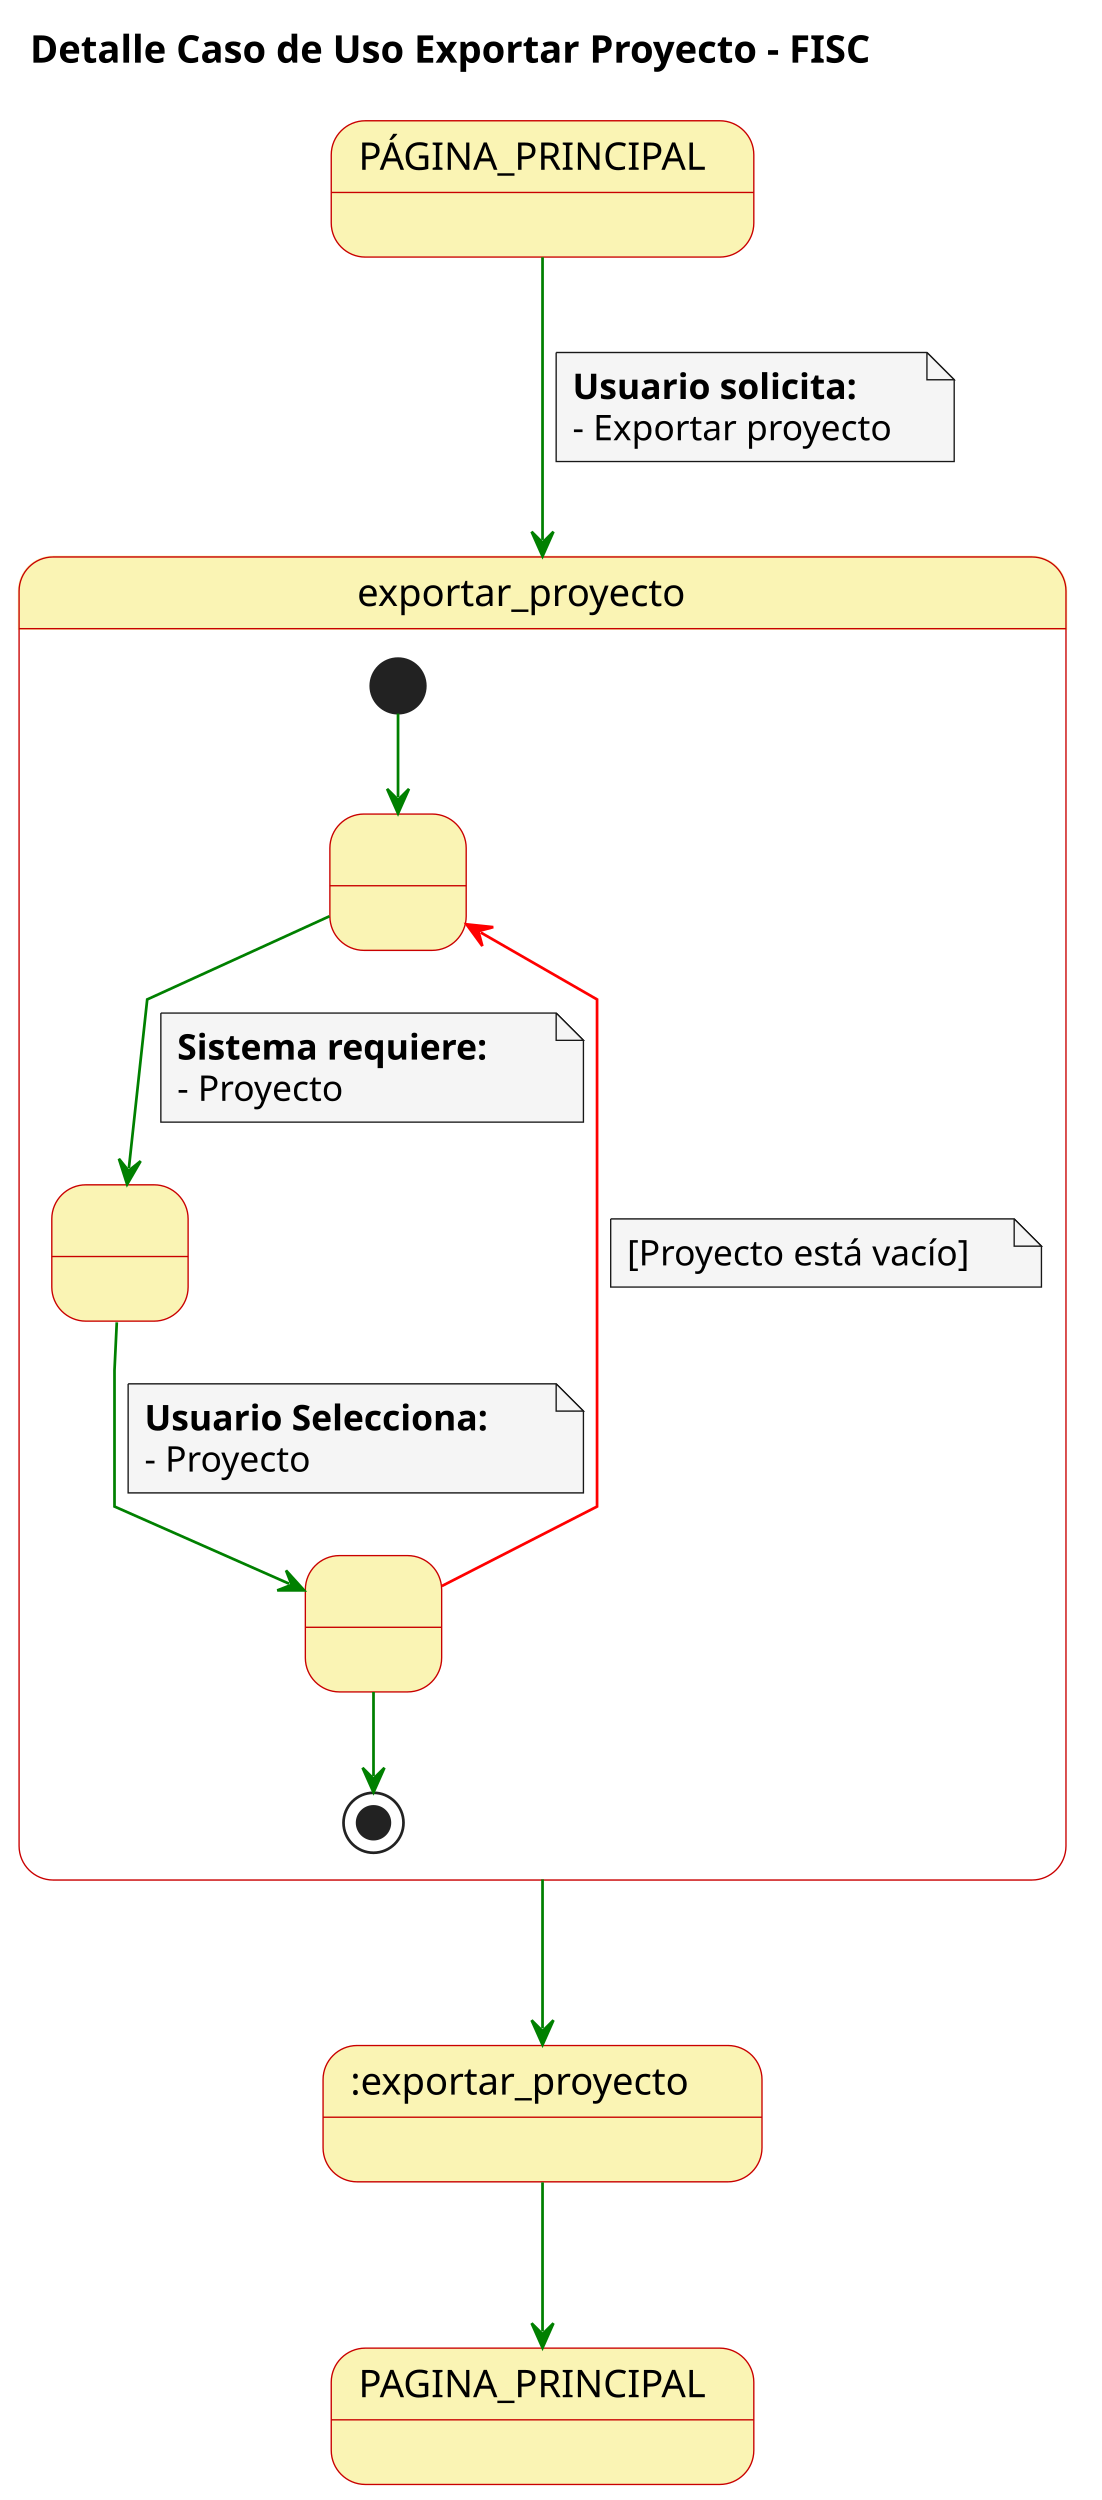
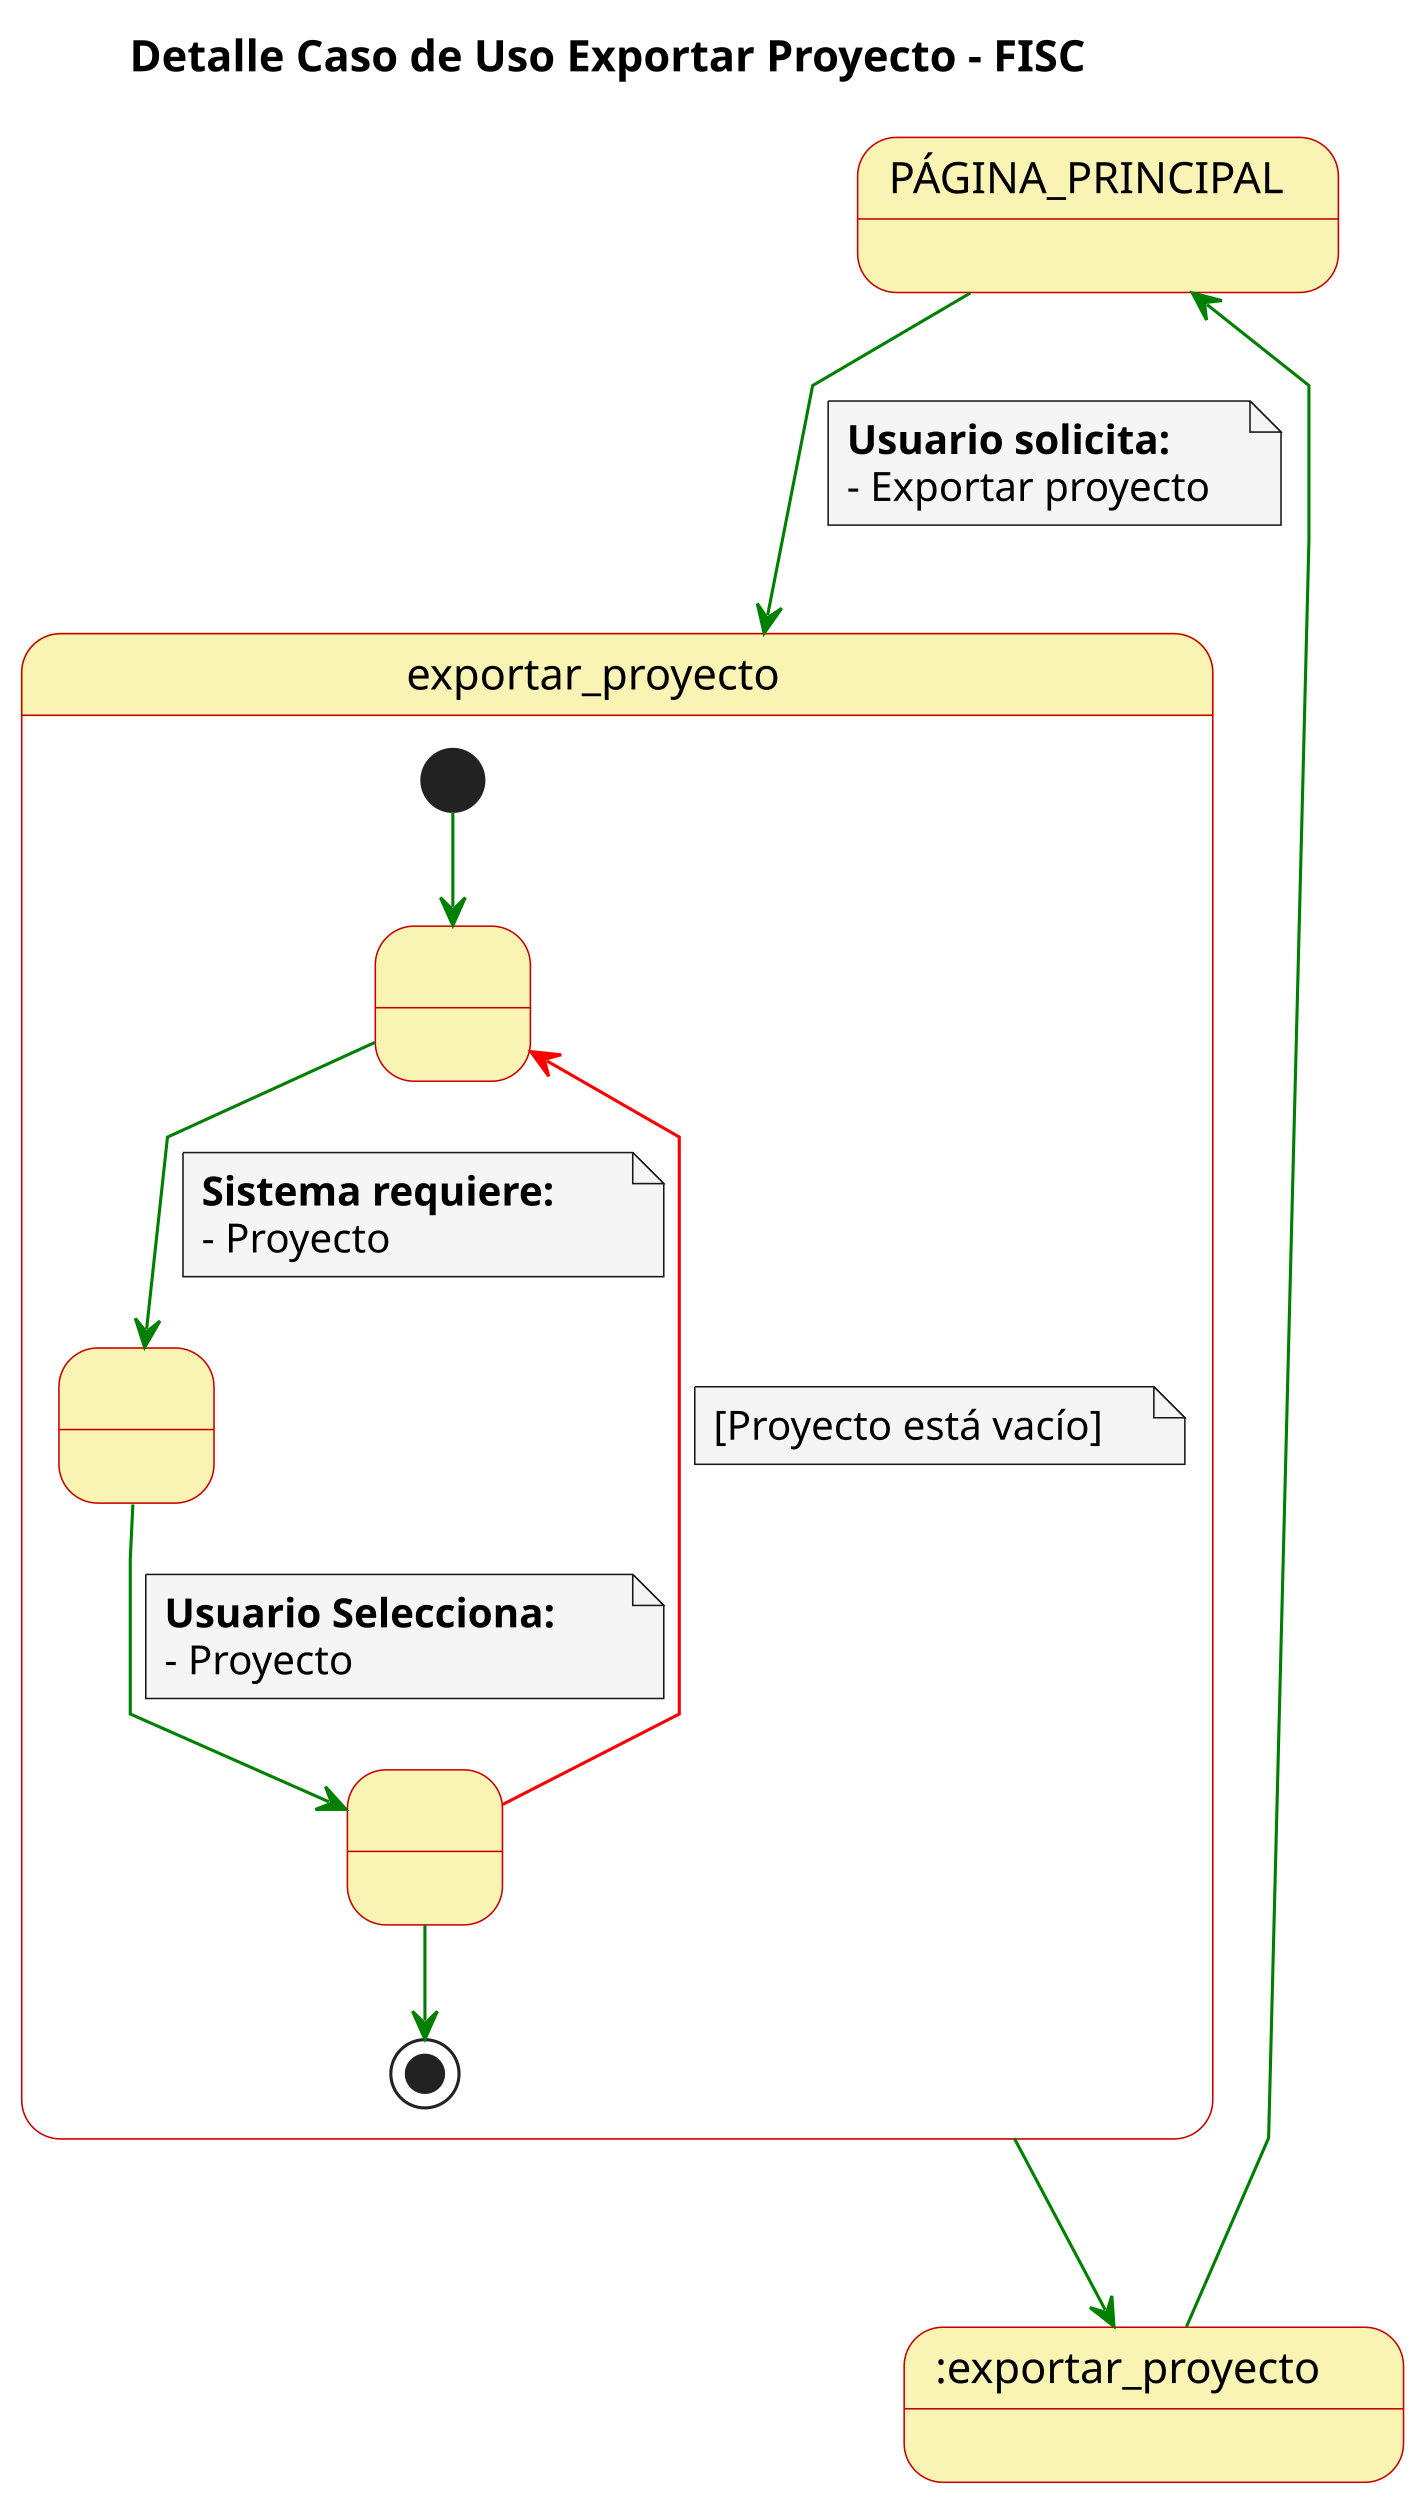
- <svg xmlns="http://www.w3.org/2000/svg" contentStyleType="text/css" height="917px" preserveAspectRatio="none" style="width:404px;height:917px;background:#FFFFFF;" version="1.1" viewBox="0 0 404 917" width="404px" zoomAndPan="magnify">
+ <svg xmlns="http://www.w3.org/2000/svg" contentStyleType="text/css" height="806px" preserveAspectRatio="none" style="width:459px;height:806px;background:#FFFFFF;" version="1.1" viewBox="0 0 459 806" width="459px" zoomAndPan="magnify">
  <defs />
  <g>
-     <text fill="#000000" font-family="sans-serif" font-size="14" font-weight="bold" lengthAdjust="spacing" textLength="362" x="11" y="22.995">Detalle Caso de Uso Exportar Proyecto - FISC</text>
+     <text fill="#000000" font-family="sans-serif" font-size="14" font-weight="bold" lengthAdjust="spacing" textLength="362" x="41.75" y="22.995">Detalle Caso de Uso Exportar Proyecto - FISC</text>
    <g id="PÁGINA_PRINCIPAL">
-       <rect fill="#FAF4B4" height="50" rx="12.5" ry="12.5" style="stroke:#C90000;stroke-width:0.5;" width="155" x="121.5" y="44.297" />
-       <line style="stroke:#C90000;stroke-width:0.5;" x1="121.5" x2="276.5" y1="70.594" y2="70.594" />
-       <text fill="#000000" font-family="sans-serif" font-size="14" lengthAdjust="spacing" textLength="135" x="131.5" y="62.292">PÁGINA_PRINCIPAL</text>
+       <rect fill="#FAF4B4" height="50" rx="12.5" ry="12.5" style="stroke:#C90000;stroke-width:0.5;" width="155" x="276.5" y="44.297" />
+       <line style="stroke:#C90000;stroke-width:0.5;" x1="276.5" x2="431.5" y1="70.594" y2="70.594" />
+       <text fill="#000000" font-family="sans-serif" font-size="14" lengthAdjust="spacing" textLength="135" x="286.5" y="62.292">PÁGINA_PRINCIPAL</text>
    </g>
    <path d="M19.5,204.297 L378.5,204.297 A12.5,12.5 0 0 1 391,216.797 L391,230.594 L7,230.594 L7,216.797 A12.5,12.5 0 0 1 19.5,204.297 " fill="#FAF4B4" style="stroke:#FAF4B4;stroke-width:1.0;" />
    <rect fill="none" height="485.297" rx="12.5" ry="12.5" style="stroke:#C90000;stroke-width:0.5;" width="384" x="7" y="204.297" />
    <line style="stroke:#C90000;stroke-width:0.5;" x1="7" x2="391" y1="230.594" y2="230.594" />
    <text fill="#000000" font-family="sans-serif" font-size="14" lengthAdjust="spacing" textLength="136" x="131" y="222.292">exportar_proyecto</text>
    <g id="exportar_proyecto.1">
      <rect fill="#FAF4B4" height="50" rx="12.5" ry="12.5" style="stroke:#C90000;stroke-width:0.5;" width="50" x="121" y="298.594" />
      <line style="stroke:#C90000;stroke-width:0.5;" x1="121" x2="171" y1="324.891" y2="324.891" />
      <text fill="#000000" font-family="sans-serif" font-size="14" lengthAdjust="spacing" textLength="4" x="144" y="316.589"> </text>
    </g>
    <g id="exportar_proyecto.2">
      <rect fill="#FAF4B4" height="50" rx="12.5" ry="12.5" style="stroke:#C90000;stroke-width:0.5;" width="50" x="19" y="434.594" />
      <line style="stroke:#C90000;stroke-width:0.5;" x1="19" x2="69" y1="460.891" y2="460.891" />
      <text fill="#000000" font-family="sans-serif" font-size="14" lengthAdjust="spacing" textLength="4" x="42" y="452.589"> </text>
    </g>
    <g id="exportar_proyecto.3">
      <rect fill="#FAF4B4" height="50" rx="12.5" ry="12.5" style="stroke:#C90000;stroke-width:0.5;" width="50" x="112" y="570.594" />
      <line style="stroke:#C90000;stroke-width:0.5;" x1="112" x2="162" y1="596.891" y2="596.891" />
      <text fill="#000000" font-family="sans-serif" font-size="14" lengthAdjust="spacing" textLength="4" x="135" y="588.589"> </text>
    </g>
    <ellipse cx="146" cy="251.594" fill="#222222" rx="10" ry="10" style="stroke:#222222;stroke-width:1.0;" />
    <ellipse cx="137" cy="668.594" fill="none" rx="11" ry="11" style="stroke:#222222;stroke-width:1.0;" />
    <ellipse cx="137" cy="668.594" fill="#222222" rx="6" ry="6" style="stroke:#222222;stroke-width:1.0;" />
    <g id="link_*start*exportar_proyecto_1">
      <path d="M146,261.745 C146,271.01 146,279.735 146,292.378 " fill="none" id="*start*exportar_proyecto-to-1" style="stroke:#008000;stroke-width:1.0;" />
      <polygon fill="#008000" points="146,298.378,150,289.378,146,293.378,142,289.378,146,298.378" style="stroke:#008000;stroke-width:1.0;" />
    </g>
    <g id="link_1_2">
      <path d="M120.861,336.071 C93.621,348.506 54,366.594 54,366.594 C54,366.594 50.239,401.199 47.276,428.457 " fill="none" id="1-to-2" style="stroke:#008000;stroke-width:1.0;" />
      <polygon fill="#008000" points="46.627,434.422,51.577,425.907,47.168,429.451,43.623,425.042,46.627,434.422" style="stroke:#008000;stroke-width:1.0;" />
      <path d="M59,371.594 L59,411.594 L214,411.594 L214,381.594 L204,371.594 L59,371.594 " fill="#F5F5F5" style="stroke:#181818;stroke-width:0.5;" />
      <path d="M204,371.594 L204,381.594 L214,381.594 L204,371.594 " fill="#F5F5F5" style="stroke:#181818;stroke-width:0.5;" />
      <text fill="#000000" font-family="sans-serif" font-size="13" font-weight="bold" lengthAdjust="spacing" textLength="134" x="65" y="388.661">Sistema requiere:</text>
      <text fill="#000000" font-family="sans-serif" font-size="13" lengthAdjust="spacing" textLength="66" x="65" y="403.793">- Proyecto</text>
    </g>
    <g id="link_2_3">
      <path d="M42.837,485.026 C42.397,494.265 42,502.594 42,502.594 C42,502.594 42,552.594 42,552.594 C42,552.594 77.914,568.472 106.054,580.913 " fill="none" id="2-to-3" style="stroke:#008000;stroke-width:1.0;" />
      <polygon fill="#008000" points="111.542,583.338,104.928,576.041,106.969,581.317,101.693,583.358,111.542,583.338" style="stroke:#008000;stroke-width:1.0;" />
      <path d="M47,507.594 L47,547.594 L214,547.594 L214,517.594 L204,507.594 L47,507.594 " fill="#F5F5F5" style="stroke:#181818;stroke-width:0.5;" />
      <path d="M204,507.594 L204,517.594 L214,517.594 L204,507.594 " fill="#F5F5F5" style="stroke:#181818;stroke-width:0.5;" />
      <text fill="#000000" font-family="sans-serif" font-size="13" font-weight="bold" lengthAdjust="spacing" textLength="146" x="53" y="524.661">Usuario Selecciona:</text>
      <text fill="#000000" font-family="sans-serif" font-size="13" lengthAdjust="spacing" textLength="66" x="53" y="539.793">- Proyecto</text>
    </g>
    <g id="link_3_1">
      <path d="M162.048,581.764 C186.163,569.413 219,552.594 219,552.594 C219,552.594 219,366.594 219,366.594 C219,366.594 197.44,354.189 176.323,342.04 " fill="none" id="3-to-1" style="stroke:#FF0000;stroke-width:1.0;" />
      <polygon fill="#FF0000" points="171.122,339.048,176.928,347.003,175.456,341.541,180.918,340.069,171.122,339.048" style="stroke:#FF0000;stroke-width:1.0;" />
      <path d="M224,447.094 L224,472.094 L382,472.094 L382,457.094 L372,447.094 L224,447.094 " fill="#F5F5F5" style="stroke:#181818;stroke-width:0.5;" />
      <path d="M372,447.094 L372,457.094 L382,457.094 L372,447.094 " fill="#F5F5F5" style="stroke:#181818;stroke-width:0.5;" />
      <text fill="#000000" font-family="sans-serif" font-size="13" lengthAdjust="spacing" textLength="137" x="230" y="464.161">[Proyecto está vacío]</text>
    </g>
    <g id="link_3_*end*exportar_proyecto">
      <path d="M137,620.631 C137,633.183 137,641.876 137,651.44 " fill="none" id="3-to-*end*exportar_proyecto" style="stroke:#008000;stroke-width:1.0;" />
      <polygon fill="#008000" points="137,657.44,141,648.44,137,652.44,133,648.44,137,657.44" style="stroke:#008000;stroke-width:1.0;" />
    </g>
    <g id=":exportar_proyecto">
-       <rect fill="#FAF4B4" height="50" rx="12.5" ry="12.5" style="stroke:#C90000;stroke-width:0.5;" width="161" x="118.5" y="750.297" />
-       <line style="stroke:#C90000;stroke-width:0.5;" x1="118.5" x2="279.5" y1="776.594" y2="776.594" />
-       <text fill="#000000" font-family="sans-serif" font-size="14" lengthAdjust="spacing" textLength="141" x="128.5" y="768.292">:exportar_proyecto</text>
-     </g>
-     <g id="PAGINA_PRINCIPAL">
-       <rect fill="#FAF4B4" height="50" rx="12.5" ry="12.5" style="stroke:#C90000;stroke-width:0.5;" width="155" x="121.5" y="861.297" />
-       <line style="stroke:#C90000;stroke-width:0.5;" x1="121.5" x2="276.5" y1="887.594" y2="887.594" />
-       <text fill="#000000" font-family="sans-serif" font-size="14" lengthAdjust="spacing" textLength="135" x="131.5" y="879.292">PAGINA_PRINCIPAL</text>
+       <rect fill="#FAF4B4" height="50" rx="12.5" ry="12.5" style="stroke:#C90000;stroke-width:0.5;" width="161" x="291.5" y="750.297" />
+       <line style="stroke:#C90000;stroke-width:0.5;" x1="291.5" x2="452.5" y1="776.594" y2="776.594" />
+       <text fill="#000000" font-family="sans-serif" font-size="14" lengthAdjust="spacing" textLength="141" x="301.5" y="768.292">:exportar_proyecto</text>
    </g>
    <g id="link_PÁGINA_PRINCIPAL_exportar_proyecto">
-       <path d="M199,94.357 C199,118.719 199,153.124 199,198.036 " fill="none" id="PÁGINA_PRINCIPAL-to-exportar_proyecto" style="stroke:#008000;stroke-width:1.0;" />
-       <polygon fill="#008000" points="199,204.036,203,195.036,199,199.036,195,195.036,199,204.036" style="stroke:#008000;stroke-width:1.0;" />
-       <path d="M204,129.297 L204,169.297 L350,169.297 L350,139.297 L340,129.297 L204,129.297 " fill="#F5F5F5" style="stroke:#181818;stroke-width:0.5;" />
-       <path d="M340,129.297 L340,139.297 L350,139.297 L340,129.297 " fill="#F5F5F5" style="stroke:#181818;stroke-width:0.5;" />
-       <text fill="#000000" font-family="sans-serif" font-size="13" font-weight="bold" lengthAdjust="spacing" textLength="122" x="210" y="146.364">Usuario solicita:</text>
-       <text fill="#000000" font-family="sans-serif" font-size="13" lengthAdjust="spacing" textLength="125" x="210" y="161.497">- Exportar proyecto</text>
+       <path d="M312.844,94.454 C288.348,108.832 262,124.297 262,124.297 C262,124.297 256.492,152.408 247.5,198.294 " fill="none" id="PÁGINA_PRINCIPAL-to-exportar_proyecto" style="stroke:#008000;stroke-width:1.0;" />
+       <polygon fill="#008000" points="246.346,204.182,252.002,196.119,247.308,199.275,244.151,194.581,246.346,204.182" style="stroke:#008000;stroke-width:1.0;" />
+       <path d="M267,129.297 L267,169.297 L413,169.297 L413,139.297 L403,129.297 L267,129.297 " fill="#F5F5F5" style="stroke:#181818;stroke-width:0.5;" />
+       <path d="M403,129.297 L403,139.297 L413,139.297 L403,129.297 " fill="#F5F5F5" style="stroke:#181818;stroke-width:0.5;" />
+       <text fill="#000000" font-family="sans-serif" font-size="13" font-weight="bold" lengthAdjust="spacing" textLength="122" x="273" y="146.364">Usuario solicita:</text>
+       <text fill="#000000" font-family="sans-serif" font-size="13" lengthAdjust="spacing" textLength="125" x="273" y="161.497">- Exportar proyecto</text>
    </g>
    <g id="link_exportar_proyecto_:exportar_proyecto">
-       <path d="M199,689.365 C199,713.621 199,728.854 199,744.023 " fill="none" id="exportar_proyecto-to-:exportar_proyecto" style="stroke:#008000;stroke-width:1.0;" />
-       <polygon fill="#008000" points="199,750.023,203,741.023,199,745.023,195,741.023,199,750.023" style="stroke:#008000;stroke-width:1.0;" />
+       <path d="M326.998,689.365 C339.85,713.621 348.292,729.552 356.329,744.721 " fill="none" id="exportar_proyecto-to-:exportar_proyecto" style="stroke:#008000;stroke-width:1.0;" />
+       <polygon fill="#008000" points="359.138,750.023,358.459,740.198,356.797,745.605,351.39,743.943,359.138,750.023" style="stroke:#008000;stroke-width:1.0;" />
    </g>
-     <g id="link_:exportar_proyecto_PAGINA_PRINCIPAL">
-       <path d="M199,800.488 C199,818.551 199,837.127 199,855.174 " fill="none" id=":exportar_proyecto-to-PAGINA_PRINCIPAL" style="stroke:#008000;stroke-width:1.0;" />
-       <polygon fill="#008000" points="199,861.174,203,852.174,199,856.174,195,852.174,199,861.174" style="stroke:#008000;stroke-width:1.0;" />
+     <g id="link_:exportar_proyecto_PÁGINA_PRINCIPAL">
+       <path d="M382.504,750.167 C393.443,725.037 409,689.297 409,689.297 C409,689.297 422,174.297 422,174.297 C422,174.297 422,124.297 422,124.297 C422,124.297 407.224,112.563 389.119,98.185 " fill="none" id=":exportar_proyecto-to-PÁGINA_PRINCIPAL" style="stroke:#008000;stroke-width:1.0;" />
+       <polygon fill="#008000" points="384.42,94.454,388.98,103.183,388.336,97.563,393.955,96.918,384.42,94.454" style="stroke:#008000;stroke-width:1.0;" />
    </g>
  </g>
</svg>
